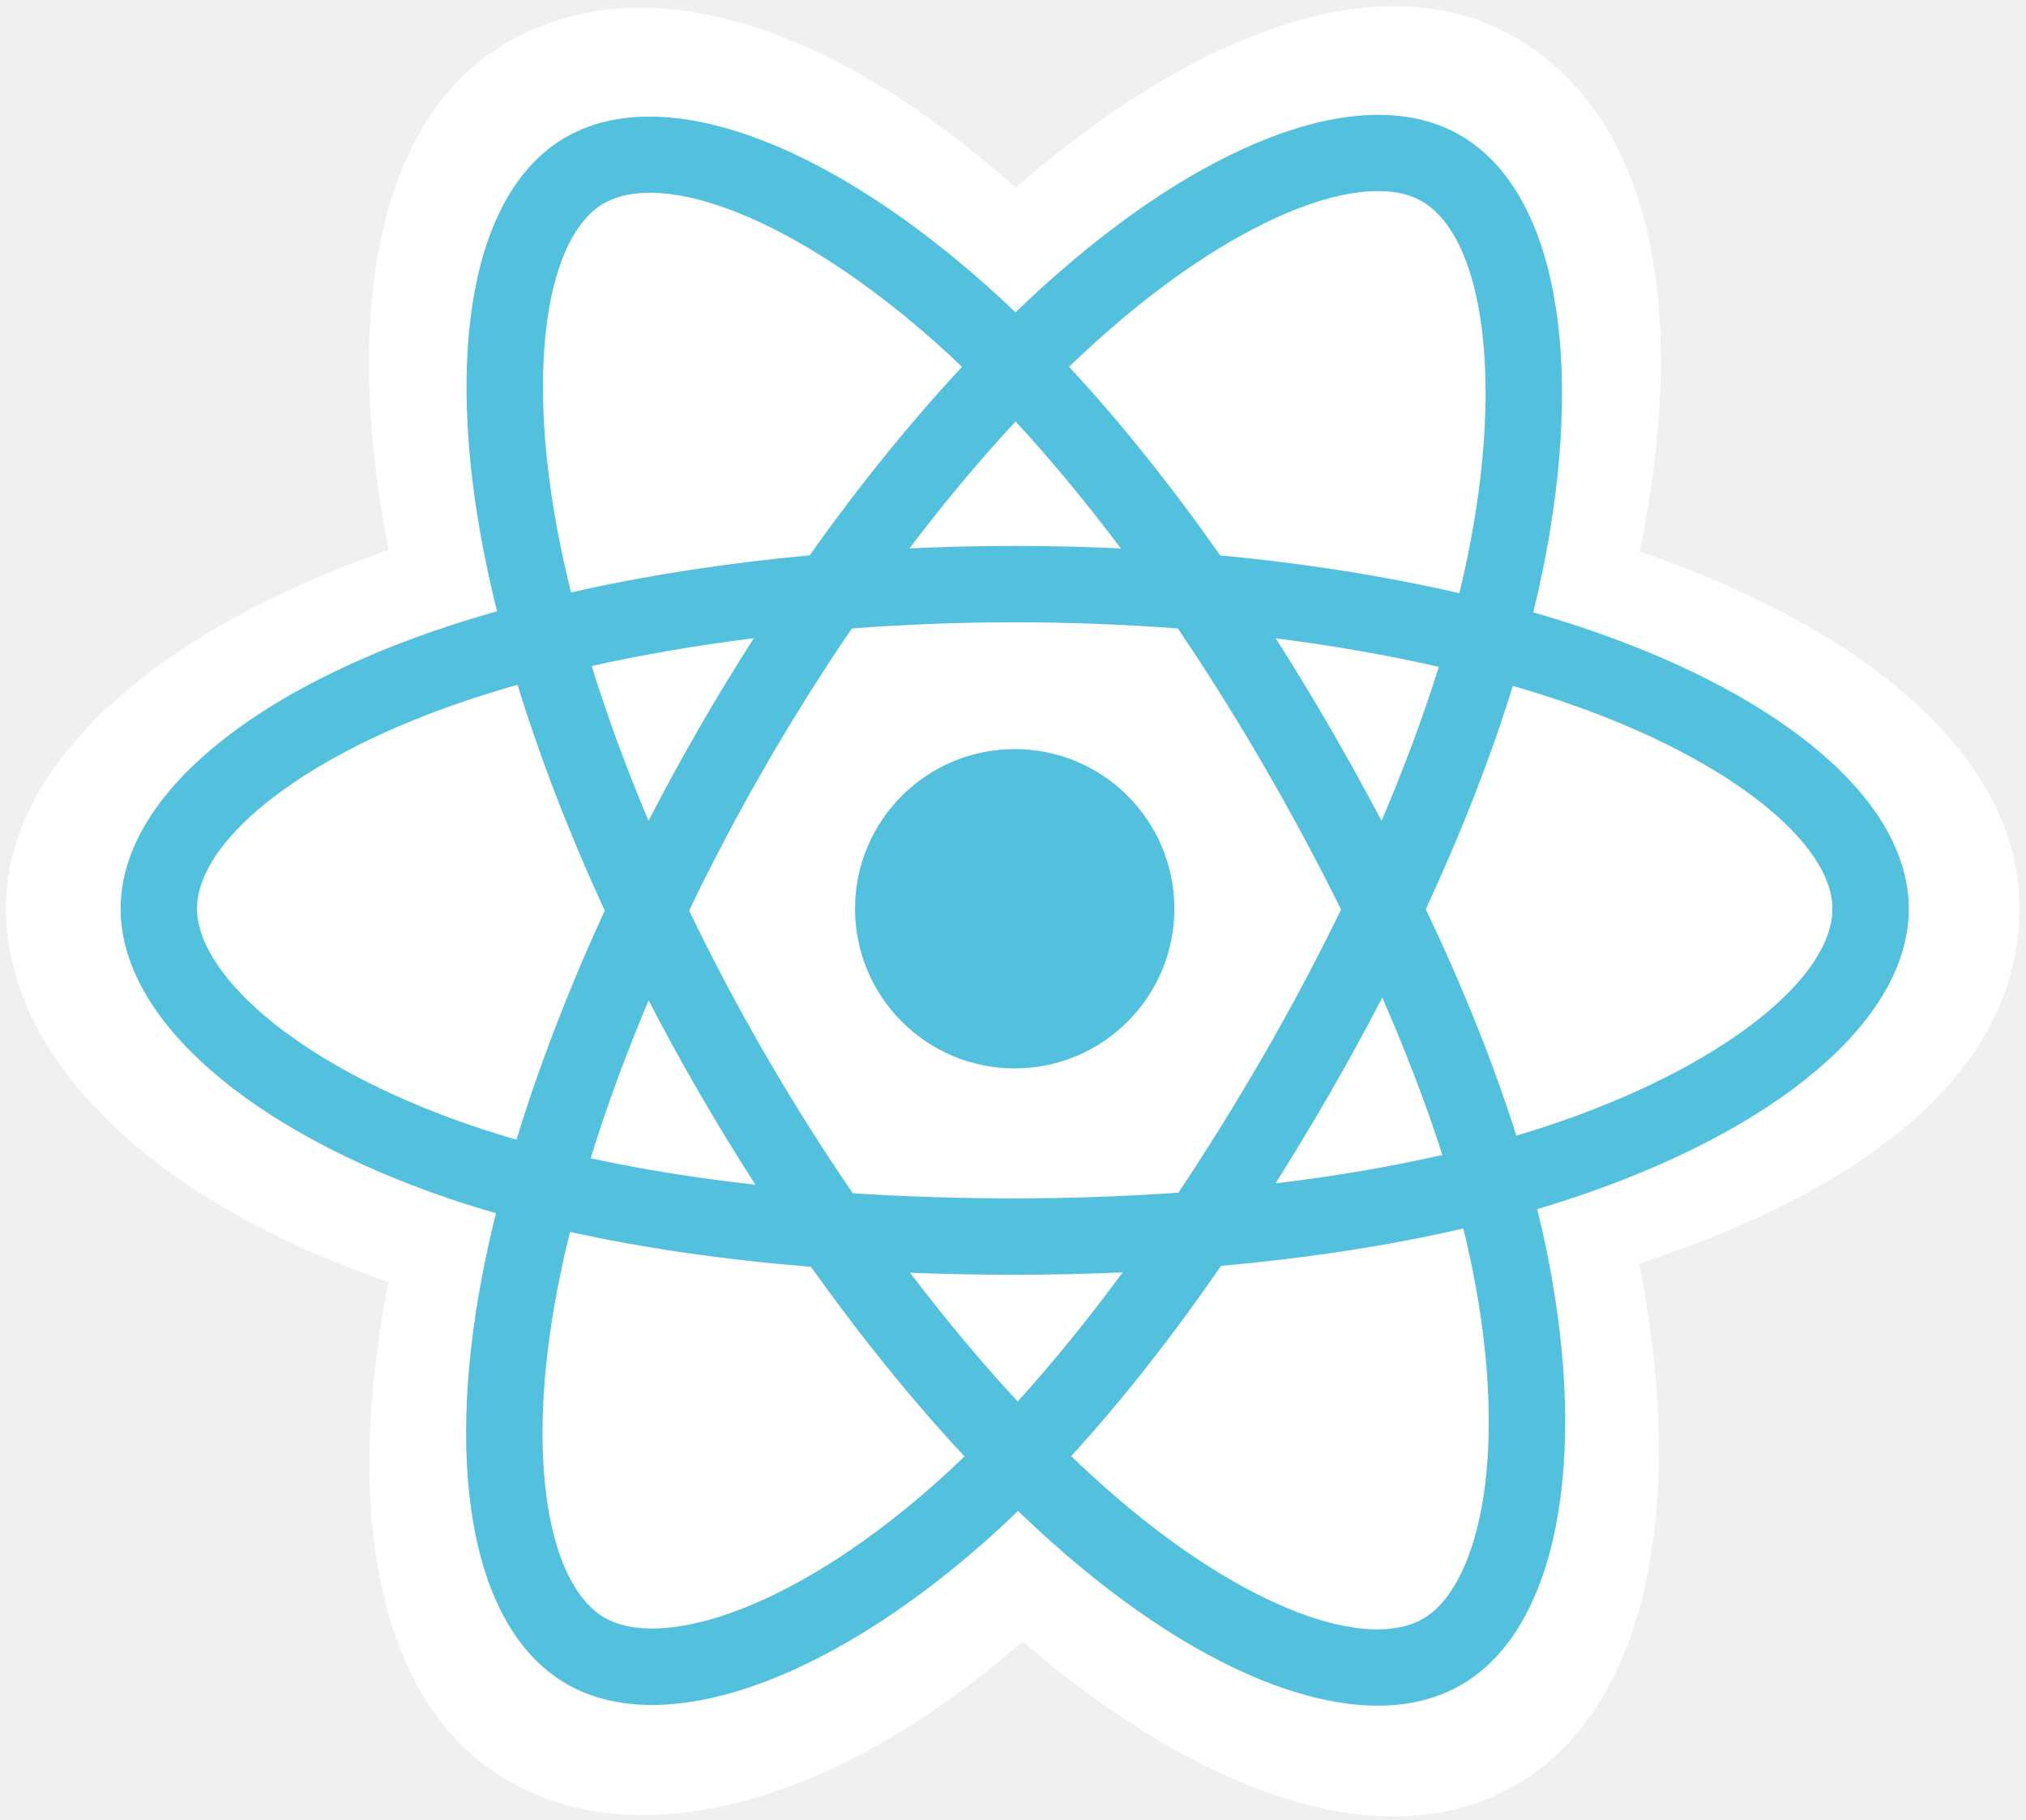
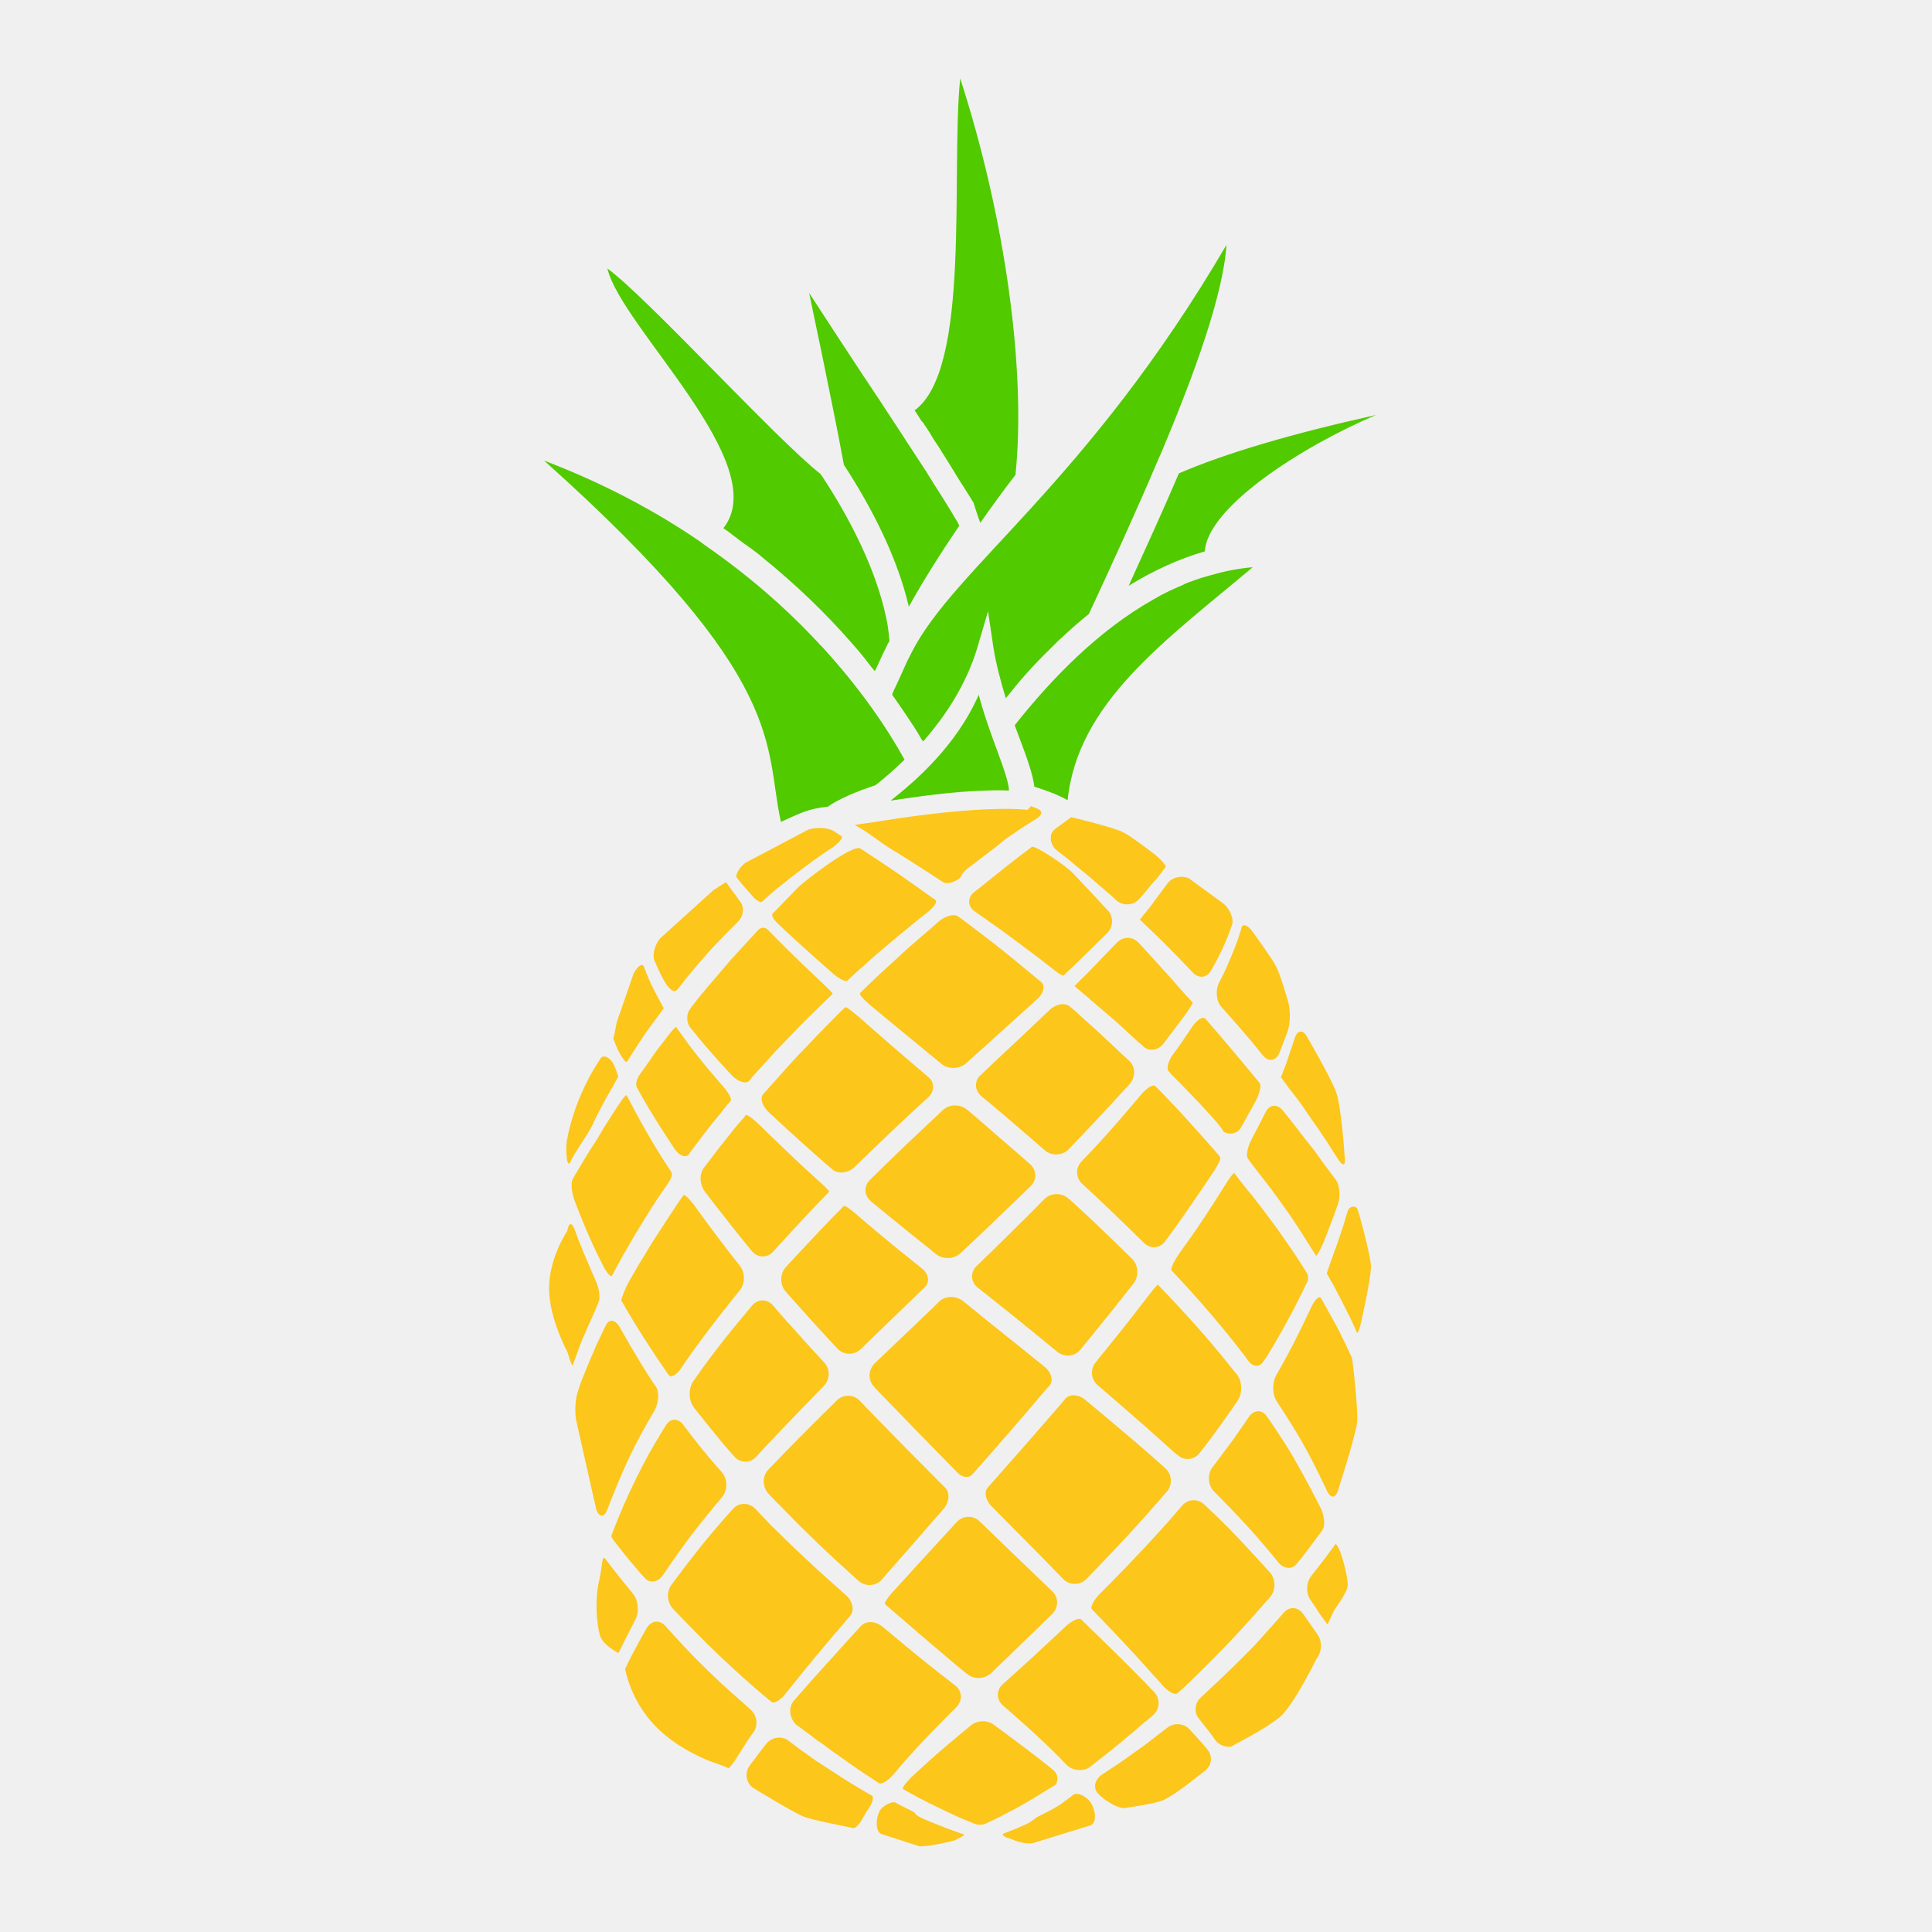
- <svg xmlns="http://www.w3.org/2000/svg" width="2500" height="2246" viewBox="0 0 256 230" preserveAspectRatio="xMinYMin meet">
-   <path d="M.754 114.75c0 19.215 18.763 37.152 48.343 47.263-5.907 29.737-1.058 53.706 15.136 63.045 16.645 9.6 41.443 2.955 64.98-17.62 22.943 19.744 46.13 27.514 62.31 18.148 16.63-9.627 21.687-35.221 15.617-65.887 30.81-10.186 48.044-25.481 48.044-44.949 0-18.769-18.797-35.006-47.979-45.052 6.535-31.933.998-55.32-15.867-65.045-16.259-9.376-39.716-1.204-62.996 19.056C104.122 2.205 80.897-4.36 64.05 5.392 47.806 14.795 43.171 39.2 49.097 69.487 20.515 79.452.754 96.057.754 114.75z" fill="#FFF" />
-   <path d="M201.025 79.674a151.364 151.364 0 0 0-7.274-2.292 137.5 137.5 0 0 0 1.124-4.961c5.506-26.728 1.906-48.26-10.388-55.348-11.787-6.798-31.065.29-50.535 17.233a151.136 151.136 0 0 0-5.626 5.163 137.573 137.573 0 0 0-3.744-3.458c-20.405-18.118-40.858-25.752-53.139-18.643-11.776 6.817-15.264 27.06-10.307 52.39a150.91 150.91 0 0 0 1.67 7.484c-2.894.822-5.689 1.698-8.363 2.63-23.922 8.34-39.2 21.412-39.2 34.97 0 14.004 16.4 28.05 41.318 36.566a128.44 128.44 0 0 0 6.11 1.91 147.813 147.813 0 0 0-1.775 8.067c-4.726 24.89-1.035 44.653 10.71 51.428 12.131 6.995 32.491-.195 52.317-17.525 1.567-1.37 3.14-2.823 4.715-4.346a148.34 148.34 0 0 0 6.108 5.573c19.204 16.525 38.17 23.198 49.905 16.405 12.12-7.016 16.058-28.247 10.944-54.078-.39-1.973-.845-3.988-1.355-6.04 1.43-.422 2.833-.858 4.202-1.312 25.904-8.582 42.757-22.457 42.757-36.648 0-13.607-15.77-26.767-40.174-35.168z" fill="#53C1DE" />
-   <path d="M195.406 142.328c-1.235.409-2.503.804-3.795 1.187-2.86-9.053-6.72-18.68-11.442-28.625 4.507-9.71 8.217-19.213 10.997-28.208 2.311.67 4.555 1.375 6.717 2.12 20.91 7.197 33.664 17.84 33.664 26.04 0 8.735-13.775 20.075-36.14 27.486zm-9.28 18.389c2.261 11.422 2.584 21.749 1.086 29.822-1.346 7.254-4.052 12.09-7.398 14.027-7.121 4.122-22.35-1.236-38.772-15.368-1.883-1.62-3.78-3.35-5.682-5.18 6.367-6.964 12.73-15.06 18.94-24.05 10.924-.969 21.244-2.554 30.603-4.717.46 1.86.87 3.683 1.223 5.466zm-93.85 43.137c-6.957 2.457-12.498 2.527-15.847.596-7.128-4.11-10.09-19.98-6.049-41.265a138.507 138.507 0 0 1 1.65-7.502c9.255 2.047 19.5 3.52 30.45 4.408 6.251 8.797 12.798 16.883 19.396 23.964a118.863 118.863 0 0 1-4.305 3.964c-8.767 7.664-17.552 13.1-25.294 15.835zm-32.593-61.58c-11.018-3.766-20.117-8.66-26.354-14-5.604-4.8-8.434-9.565-8.434-13.432 0-8.227 12.267-18.722 32.726-25.855a139.276 139.276 0 0 1 7.777-2.447c2.828 9.197 6.537 18.813 11.013 28.537-4.534 9.869-8.296 19.638-11.15 28.943a118.908 118.908 0 0 1-5.578-1.746zm10.926-74.37c-4.247-21.703-1.427-38.074 5.67-42.182 7.56-4.376 24.275 1.864 41.893 17.507 1.126 1 2.257 2.047 3.39 3.13-6.564 7.049-13.051 15.074-19.248 23.82-10.627.985-20.8 2.567-30.152 4.686a141.525 141.525 0 0 1-1.553-6.962zm97.467 24.067a306.982 306.982 0 0 0-6.871-11.3c7.21.91 14.117 2.12 20.603 3.601-1.947 6.241-4.374 12.767-7.232 19.457a336.42 336.42 0 0 0-6.5-11.758zm-39.747-38.714c4.452 4.823 8.911 10.209 13.297 16.052a284.245 284.245 0 0 0-26.706-.006c4.39-5.789 8.887-11.167 13.409-16.046zm-40.002 38.78a285.24 285.24 0 0 0-6.378 11.685c-2.811-6.667-5.216-13.222-7.18-19.552 6.447-1.443 13.322-2.622 20.485-3.517a283.79 283.79 0 0 0-6.927 11.384zm7.133 57.683c-7.4-.826-14.379-1.945-20.824-3.348 1.995-6.442 4.453-13.138 7.324-19.948a283.494 283.494 0 0 0 6.406 11.692 285.27 285.27 0 0 0 7.094 11.604zm33.136 27.389c-4.575-4.937-9.138-10.397-13.595-16.27 4.326.17 8.737.256 13.22.256 4.606 0 9.159-.103 13.64-.303-4.4 5.98-8.843 11.448-13.265 16.317zm46.072-51.032c3.02 6.884 5.566 13.544 7.588 19.877-6.552 1.495-13.625 2.699-21.078 3.593a337.537 337.537 0 0 0 6.937-11.498 306.632 306.632 0 0 0 6.553-11.972zm-14.915 7.15a316.478 316.478 0 0 1-10.84 17.49c-6.704.479-13.632.726-20.692.726-7.031 0-13.871-.219-20.458-.646A273.798 273.798 0 0 1 96.72 133.28a271.334 271.334 0 0 1-9.64-18.206 273.864 273.864 0 0 1 9.611-18.216v.002a271.252 271.252 0 0 1 10.956-17.442c6.72-.508 13.61-.774 20.575-.774 6.996 0 13.895.268 20.613.78a290.704 290.704 0 0 1 10.887 17.383 316.418 316.418 0 0 1 9.741 18.13 290.806 290.806 0 0 1-9.709 18.29zm19.913-107.792c7.566 4.364 10.509 21.961 5.755 45.038a127.525 127.525 0 0 1-1.016 4.492c-9.374-2.163-19.554-3.773-30.212-4.773-6.209-8.841-12.642-16.88-19.1-23.838a141.92 141.92 0 0 1 5.196-4.766c16.682-14.518 32.273-20.25 39.377-16.153z" fill="#FFF" />
-   <path d="M128.221 94.665c11.144 0 20.177 9.034 20.177 20.177 0 11.144-9.033 20.178-20.177 20.178-11.143 0-20.177-9.034-20.177-20.178 0-11.143 9.034-20.177 20.177-20.177" fill="#53C1DE" />
+ <svg xmlns="http://www.w3.org/2000/svg" id="Layer_1" x="0" y="0" version="1.1" viewBox="0 0 500 500" xml:space="preserve">
+   <path fill="#fcc61a" d="M338.3 268.4s6.4 10.9 7.6 14.6c1.3 4 2.1 16.4 2.1 16.4.3 2.3-.4 2.6-1.7.6 0 0-.4-.6-1.8-2.8-1-1.7-2.2-3.3-3.3-5-1.2-1.7-2.4-3.4-3.6-5.2-1.2-1.8-2.5-3.5-3.9-5.2l-.7-1c-.8-1.1-1.5-2-1.5-2s.7-1.8 1.5-3.9l2.1-6.3c.7-2.1 2.2-2.2 3.2-.2zm-68 29.2s-5.3-4.6-9.5-8.2c-3.3-2.8-6.8-5.7-6.8-5.7-1.8-1.5-1.9-4-.2-5.5 0 0 2.6-2.4 5.3-5 5.4-5 12.5-11.8 12.5-11.8 1.7-1.6 4.1-2 5.3-.9l1.2 1c1.4 1.3 2.8 2.6 4.3 3.9 2.9 2.6 5.7 5.3 8.6 8l1.4 1.3c1.5 1.5 1.5 4.1-.1 5.9 0 0-7.9 8.7-13.7 14.7-1.7 1.7-2.2 2.3-2.2 2.3-1.6 1.5-4.4 1.6-6.1 0zm8.8 14.9c5.8 5.3 13.9 13.3 13.9 13.3 1.6 1.6 1.8 4.4.4 6.3l-5.2 6.6c-3.7 4.6-8.6 10.6-8.6 10.6-1.5 1.8-4.1 2-5.9.6 0 0-9.1-7.5-15.4-12.5-2.9-2.3-5.3-4.2-5.3-4.2-1.8-1.4-1.9-3.9-.3-5.5 0 0 5.5-5.3 9.6-9.4 3.7-3.6 8-8 8-8 1.6-1.6 4.4-1.7 6.1-.2.1 0 .8.7 2.7 2.4zm-21.7-19.2c4.1 3.5 9.2 8 9.2 8 1.7 1.5 1.8 4.1.1 5.7 0 0-4.2 4.1-7.9 7.6-4.3 4.2-10.2 9.7-10.2 9.7-1.7 1.6-4.5 1.7-6.3.3 0 0-3.3-2.7-6.6-5.3-4.6-3.7-10.3-8.4-10.3-8.4-1.8-1.5-1.9-4-.2-5.6 0 0 8-7.9 13.6-13.1 2.8-2.6 5.2-4.9 5.2-4.9 1.7-1.6 4.5-1.6 6.3-.1 0 0 3.7 3.1 7.1 6.1zm-18.1 39.9l-1.3 1.2-15.3 14.8c-1.7 1.6-4.3 1.5-5.9-.1 0 0-4.3-4.6-7.8-8.5-2.9-3.2-5.7-6.4-5.7-6.4-1.5-1.7-1.5-4.5.1-6.3 0 0 8.7-9.5 14.8-15.6l.2-.2c.2-.2 1.8.9 3.5 2.4 0 0 5.8 5 10.5 8.8 3.1 2.5 6.1 4.9 6.1 4.9 1.9 1.4 2.2 3.7.8 5zm.9-49.2s-2.2 2-4.9 4.5c-5.7 5.3-14.1 13.5-14.1 13.5-1.7 1.6-4.2 1.9-5.7.7l-1.3-1.1c-6.5-5.6-15.2-13.7-15.2-13.7-1.7-1.6-2.4-3.7-1.5-4.7l.8-.9c1.3-1.5 2.7-3 4-4.5 1.3-1.5 2.7-3 4-4.4 2.8-2.9 5.4-5.7 8.2-8.5 1.4-1.4 2.7-2.8 4.1-4.1l.2-.1c.2-.2 1.7 1 3.5 2.5 0 0 7.9 7 13.8 12 2.4 2 4.1 3.5 4.1 3.5 1.7 1.3 1.7 3.8 0 5.3zm-29 21l1.2 1.1c1.3 1.2 2.3 2.2 2.2 2.3l-.1.1c-5.9 6-14.4 15.4-14.4 15.4-1.5 1.7-4 1.7-5.5-.1 0 0-1-1.2-2.7-3.3-4.2-5.2-9.4-12-9.4-12-1.4-1.8-1.6-4.6-.4-6.2l1.1-1.4 1.2-1.6c1.3-1.8 3.3-4.2 4.3-5.5 1-1.3 2.3-2.9 2.9-3.5.5-.6 1.2-1.4 1.4-1.7.2-.3 1.8.8 3.4 2.4 0-.1 8.5 8.4 14.8 14zm-11.1 32.9s2.5 3 5.3 6c3.5 4 7.9 8.7 7.9 8.7 1.6 1.7 1.5 4.4-.1 6.1 0 0-9.4 9.6-15.2 15.8-1.7 1.9-2.3 2.5-2.3 2.5-1.5 1.7-4.1 1.7-5.6 0 0 0-1.3-1.4-3.3-3.8-3.4-4.1-7.2-8.9-7.2-8.9-1.4-1.8-1.5-4.9-.2-6.8 0 0 .6-.8 2.1-3 2.6-3.6 5.4-7.2 8.3-10.8 2.5-3 4.9-5.9 4.9-5.9 1.5-1.7 3.9-1.7 5.4.1zm-1.3 42.5s.7-.8 2.6-2.7c5.8-6.1 15.2-15.3 15.2-15.3 1.6-1.6 4.3-1.6 5.9.1 0 0 .1.1 1.6 1.7 6.4 6.6 12.9 13.2 19.3 19.6l1.2 1.2c1.3 1.3 1.1 3.7-.4 5.5 0 0-5.1 5.8-8.9 10.2-3.4 3.8-7.1 8.1-7.1 8.1-1.5 1.7-4.2 1.9-5.9.4 0 0-.1-.1-1.8-1.6-5.9-5.3-11.7-10.8-17.3-16.6-2.4-2.4-4.2-4.3-4.2-4.3-1.7-1.8-1.8-4.6-.2-6.3zm29-19.8c-1.5-1.6-1.6-1.7-1.6-1.7-1.6-1.7-1.5-4.3.1-6 0 0 9.2-8.8 15.4-14.7l1.4-1.4c1.6-1.5 4.3-1.5 6.1-.1 0 0 2.8 2.2 5.8 4.7 6.3 5 15.3 12.3 15.3 12.3 1.8 1.4 2.4 3.7 1.3 4.9l-1 1.1c-5.9 7-12 14-18 20.8l-.9 1c-.9 1.1-2.7.9-3.8-.3l-1.1-1.1c-6.2-6.3-12.6-12.9-19-19.5zm27.8 24.4l.9-1c6-6.8 12.1-13.7 18.2-20.8l1-1.2c1.1-1.3 3.4-1.2 5.2.3 0 0 11.1 9.2 17.8 15.1 2 1.8 2.9 2.6 2.9 2.6 1.7 1.5 1.9 4.3.4 6 0 0-.4.4-1.9 2.2-5.2 6-10.6 11.8-16 17.4-2 2.1-3 3.1-3 3.1-1.6 1.6-4.3 1.6-5.9 0 0 0-5.2-5.4-9.5-9.7-3.9-3.9-9-9.1-9-9.1-1.6-1.5-2.1-3.8-1.1-4.9zm46.2-11c-6.7-6.1-17.7-15.5-17.7-15.5-1.8-1.5-2-4.2-.5-6 0 0 4.9-6 8.6-10.7 2.5-3.2 4.8-6.2 4.8-6.2 1.4-1.8 2.6-3.3 2.7-3.1l.1.1c6.6 6.9 12.9 13.8 18.5 20.9 1.5 1.9 1.8 2.2 1.8 2.2 1.4 1.8 1.5 4.9.2 6.8 0 0-2.6 3.8-5.2 7.4-2.3 3.2-4.7 6.2-4.7 6.2-1.4 1.8-4 2-5.7.4-.1 0-.9-.7-2.9-2.5zm-5.7-52.3s-7.9-7.8-13.5-13c-1.9-1.7-2.5-2.3-2.5-2.3-1.7-1.5-1.8-4.2-.2-5.8 0 0 .4-.5 2.1-2.2 5.8-6.1 13.3-15.1 13.3-15.1 1.5-1.8 3.2-2.8 3.7-2.2l.5.5 1.4 1.4c1.5 1.6 3.2 3.4 3.8 4 .6.6 1.5 1.6 2 2.2.6.6 1.9 2.1 3 3.3 1.1 1.2 3.2 3.6 4.6 5.2l1.3 1.5.2.3c.2.3-.6 2.1-1.9 4 0 0-5.4 8.1-9.7 14.1-1.7 2.3-2.7 3.7-2.7 3.7-1.3 1.8-3.7 2-5.4.4zm17.5-32.7c-1.1-1.2-2.5-2.8-3.1-3.4-.6-.6-1.5-1.6-2.1-2.2-.6-.6-2.3-2.4-3.9-4l-1.4-1.4-.6-.7c-.7-.7-.2-2.8 1.2-4.6 0 0 1.1-1.4 2.7-3.8 1.5-2.2 2.1-3.1 2.1-3.1 1.3-1.9 2.8-2.9 3.5-2.1l.6.7c1.5 1.7 2.9 3.4 4.4 5.1 2.9 3.4 5.8 6.9 8.6 10.3l.4.5c.5.6 0 2.7-1.1 4.8l-3.8 6.8c-1.2 2-3.8 1.6-4.5.9-.4-.9-1.8-2.5-3-3.8zm-7.3-25.8l-5.2 6.9c-1.4 1.8-3.8 2.1-5.2.7l-1.4-1.2c-2.9-2.7-5.8-5.4-8.8-7.9-1.5-1.3-3-2.5-4.4-3.8l-1.1-.9c-1.2-1-2.1-1.8-2.1-1.8s1.3-1.4 3-3l7.9-8.2c1.6-1.7 4.1-1.7 5.7 0 0 0 2.4 2.6 5.2 5.7 1.4 1.6 2.9 3.1 4.3 4.8 1.4 1.6 2.9 3.3 4.4 4.9l.1.2c-.1.1-1 1.8-2.4 3.6zm-19.8-21.7s-6.1 6.1-11.2 10.9l-.1.1c-.1.1-1-.4-1.9-1.1l-.9-.7c-1.5-1.1-2.9-2.3-4.4-3.4-2.9-2.2-5.8-4.3-8.6-6.4-3.6-2.6-7.1-5-7.1-5-1.9-1.3-2-3.6-.2-5 0 0 .2-.2 1.9-1.5 4.7-3.8 9.1-7.3 13-10.2.8-.6 8.8 4.8 10.7 6.8 1.9 2 4 4.3 6.3 6.7 1.7 1.9 2.6 2.8 2.6 2.8 1.6 1.6 1.6 4.4-.1 6zM257 244c2.7 2.1 5 4 5 4 1.8 1.5 6.2 5.1 7.4 6.1 1.2.9.7 3-1 4.5 0 0-7.1 6.4-12.4 11.2l-6 5.4c-1.7 1.5-4.6 1.6-6.4.1 0 0-2-1.7-4.6-3.8-5.9-4.8-13.7-11.3-13.7-11.3-1.8-1.5-3-2.9-2.7-3.2l.2-.2c2.7-2.7 5-4.8 5-4.8 1.7-1.6 4.5-4.1 6.2-5.7 0 0 2.2-2 4.9-4.3 2.5-2.1 4-3.5 4-3.5 1.8-1.5 4.1-2.1 5.1-1.3l1 .7c2.6 2 5.3 4 8 6.1zm-17.1-7.8s-1.2.9-3.5 2.8c-2.7 2.2-5.5 4.5-8.3 6.9-1.4 1.2-2.8 2.4-4.2 3.7-1.4 1.2-2.8 2.5-4.2 3.8l-.4.4c-.4.4-2.2-.5-3.9-2 0 0-8.8-7.7-13.9-12.6l-.7-.7c-.8-.8-1.1-1.7-.9-2l.3-.3c2.2-2.3 4.3-4.4 6.2-6.4 2-2 14.4-11.5 16.3-10.2 0 0 2 1.3 5.3 3.5 4.1 2.7 8.6 5.9 13.5 9.4l.6.4c.6.4-.4 1.9-2.2 3.3zm-27.3 18c1.7 1.6 3 2.9 2.9 3l-.1.1c-1.4 1.3-2.8 2.7-4.2 4.1-2.9 2.7-5.6 5.6-8.4 8.5-1.4 1.4-2.8 2.9-4.1 4.4-1.4 1.5-2.7 3-4.1 4.5l-.7.9c-.8.9-2.8.3-4.4-1.3 0 0-6.2-6.6-9.9-11.3l-1-1.2c-1-1.4-1-3.5 0-4.8l.9-1.2c2.2-2.9 4.7-5.7 7-8.4 2.3-2.8 4.2-4.8 4.2-4.8 1.5-1.7 4.8-5.2 5.5-6 .7-.8 1.9-.8 2.6 0l.7.7c4.7 4.9 13.1 12.8 13.1 12.8zM187 281c1.5 1.7 2.5 3.5 2.1 3.9-.4.4-1.1 1.3-1.6 1.9-.5.7-1.8 2.3-2.9 3.6-1.1 1.3-3 3.9-4.4 5.7l-1.2 1.6-.7 1c-.8 1.1-2.6.4-3.8-1.5 0 0-6.1-9.1-9.3-15.1l-.4-.7c-.4-.7 0-2.3.9-3.5l.8-1.1c1-1.4 2-2.8 3-4.3.5-.7 1-1.4 1.6-2.1.5-.7 1.1-1.4 1.6-2.1l.7-.9c.8-1 1.5-1.7 1.6-1.6.1.2.9 1.3 1.5 2.1l.5.7c3.7 5.3 10 12.4 10 12.4zm-13.4 22.1l.2.4c.3.4-.2 1.8-1.1 3l-.8 1.2c-2.4 3.3-4.4 6.7-6.5 10.1-1.1 1.7-2 3.4-3 5.1l-1 1.7c-1 1.8-2.7 4.9-3 5.5-.3.6-1.4-.7-2.4-2.7 0 0-2.1-4.1-3.7-7.8-2-4.6-3.6-8.9-3.6-8.9-.8-2.2-1-4.6-.5-5.5l.6-1.1c.8-1.4 1.9-3.1 3-5 .6-1 1.2-2 1.9-3 .7-1.1 1.4-2.2 2.1-3.4l.7-1.2c.9-1.4 2.3-3.6 3.2-5l.9-1.3.5-.7c.5-.8 1-1.2 1.1-1l.1.2c3.2 6.2 6.9 12.8 11.3 19.4zm-11 28.9c.6-1 1.9-3.4 3-5.2l1-1.6c1-1.6 1.9-3.3 3-4.9 1.1-1.6 2.1-3.3 3.2-4.9l.5-.8c.6-.9 1.5-2.2 1.9-2.9.5-.7 1.5-2.1 1.7-2.4.2-.3 1.5.9 2.9 2.8 0 0 4.6 6.4 8.4 11.3 1.9 2.4 3.2 4.1 3.2 4.1 1.5 1.8 1.5 4.7 0 6.5 0 0-8.8 10.8-13.7 18-1.2 1.7-1.2 1.8-1.2 1.8-1.3 1.9-2.8 2.9-3.4 2.1l-.5-.7c-4.3-6.2-8.2-12.3-11.6-18.3l-.2-.3c-.1-.5 1.2-3.5 1.8-4.6zm14.2 36.7s3.1 4.2 6.2 7.9c2.1 2.5 3.8 4.4 3.8 4.4 1.5 1.7 1.6 4.6.1 6.4 0 0-3.1 3.7-5.8 7.1-4.5 5.6-9.5 13.1-9.5 13.1-1.3 1.9-3.4 2.3-4.7.8l-1.2-1.3c-1.8-2.1-3.6-4.2-5.2-6.3l-.8-1c-.9-1.1-1.5-2.1-1.5-2.2v-.1c2.5-6.7 5.7-13.8 9.6-21 2-3.6 4.4-7.4 4.4-7.4 1.1-2.1 3.2-2.2 4.6-.4zm-3 41.4s5.5-7.5 10.3-13.2c2.7-3.2 5.6-6.4 5.6-6.4 1.5-1.7 4.1-1.7 5.7-.1 0 0 1.7 1.8 4 4.2 5.8 5.8 11.7 11.3 17.7 16.6 1.7 1.5 1.9 1.7 1.9 1.7 1.7 1.5 2.2 3.9 1 5.3l-1.1 1.3c-5.2 6-10 11.8-14.3 17.2l-1.3 1.6c-1.4 1.8-3 2.7-3.7 2.1l-.6-.5c-1.1-.9-2.2-1.8-3.2-2.7-4.3-3.7-8.5-7.6-12.6-11.6-4-4-8.9-9.1-8.9-9.1-1.7-1.7-1.9-4.6-.5-6.4zm31.6 30.1l1.4-1.6c4.5-5.2 9.6-10.7 14.9-16.6l1.1-1.2c1.3-1.4 3.8-1.3 5.6.2 0 0 3.3 2.7 6.5 5.4 5.3 4.4 12.3 9.8 12.3 9.8 1.8 1.4 2 3.9.3 5.6 0 0-5.2 5.2-8.8 9-3.8 4-7.3 8.2-7.3 8.2-1.5 1.8-3.2 2.9-3.9 2.5l-.6-.4c-1.9-1.3-4-2.6-6-4s-4.1-2.9-6.2-4.4c-1-.8-2.1-1.6-3.2-2.3-1-.8-2.1-1.6-3.2-2.4-1.9-1.4-2.4-1.8-2.4-1.8-1.6-1.7-1.9-4.3-.5-6zm32.5-17.4l-8.7-7.5-.2-.2c-.2-.2.8-1.8 2.4-3.5 0 0 3.8-4.1 7.2-7.9 3.9-4.2 9-9.8 9-9.8 1.6-1.7 4.2-1.8 5.9-.2 0 0 5.1 4.9 9 8.7 4.4 4.2 9.8 9.4 9.8 9.4 1.7 1.6 1.7 4.2 0 5.9 0 0-1.9 1.9-4.3 4.2-5 4.8-11.5 11.1-11.5 11.1-1.7 1.6-4.5 1.7-6.2.2-.1.1-7-5.8-12.4-10.4zm21.7 13s6.5-5.8 11.5-10.5c2.5-2.3 4.6-4.3 4.6-4.3 1.7-1.6 3.5-2.4 4.1-1.9l.5.5c5.7 5.5 11 10.7 15.8 15.6 1.9 2 2.6 2.7 2.6 2.7 1.6 1.7 1.5 4.3-.2 5.9 0 0-.5.5-2.4 2-1 .9-2 1.7-3 2.6-1 .8-2 1.6-3 2.5-2 1.7-4 3.2-5.9 4.7-1.8 1.4-2 1.6-2 1.6-1.9 1.4-4.7 1.1-6.3-.6 0 0-3.1-3.3-6.7-6.6-3.9-3.7-9.6-8.6-9.6-8.6-1.8-1.5-1.8-4.1 0-5.6zm38.7-2.5c-4.6-5.2-9.7-10.6-15.2-16.3l-.5-.5c-.5-.6.4-2.3 2-4l3.2-3.2c5.5-5.6 11.1-11.5 16.3-17.5 1.5-1.8 1.8-2.1 1.8-2.1 1.5-1.8 4.1-1.9 5.7-.4 0 0 3.2 3 6.1 5.9 5 5.1 11 11.8 11 11.8 1.5 1.7 1.5 4.6 0 6.3 0 0-4.6 5.3-8.4 9.4-3.9 4.2-7.9 8.2-11.9 12.1-1 1-2 1.9-3.1 2.9l-.6.5c-.6.6-2.4-.4-3.9-2.1 0 0-.6-.8-2.5-2.8zm22.2-40.8c-2.9-3.1-6.3-6.5-6.3-6.5-1.6-1.6-1.8-4.5-.4-6.3 0 0 2.6-3.4 5.1-6.8 2.3-3.2 4.3-6.2 4.3-6.2 1.3-1.9 3.4-2 4.7-.1 0 0 2.9 4.2 5.3 8 4.1 6.7 8.6 15.7 8.6 15.7 1 2.1 1.2 4.7.4 5.7l-.7 1c-1.6 2.2-3.2 4.3-4.9 6.5l-1.1 1.3c-1.2 1.5-3.4 1.2-4.8-.6.2.2-5.3-6.6-10.2-11.7zm6.4-40.1c-.9 1.5-2.7 1.4-3.9-.3l-1.1-1.5c-5.6-7.3-11.8-14.5-18.4-21.5l-.3-.3c-.3-.4.5-2.2 1.8-4.1 0 0 1.3-1.9 3.2-4.5 4-5.7 8.8-13.4 8.8-13.4 1.2-2 2.3-3.4 2.5-3.2l.1.2 1.2 1.6c1.3 1.7 2.9 3.6 3.4 4.2.5.6 1.4 1.9 2.1 2.7l.6.8c1.2 1.6 2.3 3.1 3.5 4.7 2.2 3.1 4.1 5.9 4.1 5.9 1.3 1.9 3.3 5.1 3.7 5.7.4.6.4 1.6.2 2.2l-.3.6c-2.9 6.1-6.3 12.4-10.2 18.8l-1 1.4zm7.3-37.4c-1.1-1.6-2.3-3.2-3.4-4.8l-.6-.8c-.6-.9-1.6-2.2-2.1-2.8-.5-.7-2-2.6-3.4-4.4l-1.2-1.6-.5-.7c-.6-.7-.2-3 .9-5l3.6-7c1-2.1 3-2.3 4.5-.5 0 0 .5.6 2 2.5 1.3 1.7 2.6 3.3 3.8 4.9 1.3 1.6 2.5 3.1 3.6 4.7s2.3 3.1 3.3 4.5l1 1.3c1 1.4 1.3 4.3.5 6.5 0 0-.2.5-1 2.8-1.3 3.5-2.7 7-2.7 7-.9 2.1-1.8 3.5-1.9 3.4-.1-.1-1.1-1.8-2.4-3.8 0 0-1.8-2.9-4-6.2zM321 241.2l.3-1.1c.3-1.2 1.7-.7 3 1.2 0 0 4.8 6.6 5.9 8.7 1.2 2.3 3.1 9 3.1 9 .7 2.2.7 5.8-.1 8l-2.1 5.5c-.9 2.1-2.8 2.4-4.3.6l-3-3.7c-1.5-1.8-6.3-7.3-7.7-8.8-1.4-1.5-1.6-4.5-.5-6.5 0 0 .8-1.4 1.9-3.9 1.4-3.2 2.6-6.1 3.5-9zm-13.2-13.8l8.9 6.5c1.6 1.4 2.6 3.8 2.2 5.3l-.5 1.4c-.9 2.6-2.1 5.2-3.5 7.9-1.1 2-1.5 2.7-1.5 2.7-1.1 1.9-3.2 2.1-4.7.5 0 0-2.7-2.9-5.4-5.6-2.8-2.9-5.6-5.5-8.3-8.1 0 0 1.1-1.4 2.5-3.1l4.6-6.2c1.2-1.7 3.8-2.3 5.7-1.3zM273 214.6s2-1.5 4.2-3.1c0 0 1.9.4 4.1 1 0 0 7.2 1.8 9.4 2.9 2.2 1.1 8.1 5.7 8.1 5.7 1.8 1.4 3 3 2.9 3.2-.1.2-1.1 1.5-2.1 2.8l-1.1 1.2c-2 2.5-3.7 4.4-3.7 4.4-1.6 1.7-4.2 1.8-5.9.3 0 0-.9-.9-2.8-2.5-2.6-2.2-4.9-4.3-7.1-6-2.1-1.8-4-3.3-5.6-4.5-1.5-1.3-2.2-4-.4-5.4zm-80.1 8.7l16.3-8.6c2.2-.7 5.2-.5 6.6.4l1.5 1 .5.3c.6.4-1.2 2.2-2.6 3.1-1.4.9-3 2-4.8 3.3-1.8 1.3-3.9 2.9-6.1 4.6-1.1.9-2.2 1.8-3.4 2.7-1.2 1-2.3 2-3.5 3.1l-.3.2c-.3.3-1.7-.7-2.1-1.2-.4-.5-2.3-2.6-2.9-3.3-.6-.7-1.2-1.5-1.5-1.9-.3-.2.4-2.3 2.3-3.7zm-22 19.5l13.7-12.4c1.8-1.2 3.3-2.1 3.3-2.1s2.6 3.6 3.7 5.1c1.1 1.4.8 3.8-.7 5.2l-1.4 1.4c-1.2 1.2-2.3 2.4-3.5 3.6-1.2 1.2-2.4 2.5-3.5 3.8-2.3 2.6-4.6 5.3-6.7 8.1l-.6.7c-.6.8-2-.1-3.1-2 0 0-1.1-1.8-2.2-4.4l-.6-1.4c-.5-1.4.2-4 1.6-5.6zm-11.3 21.8l4.4-12.7c1.1-2 2.3-2.8 2.7-1.6l.4 1.1c1.1 2.8 2.2 4.9 2.2 4.9 1.1 2 2.2 4.2 2.3 4.3.1.2.2.3.2.3s-1 1.4-2.2 3l-1.1 1.5c-2.2 2.9-4.1 6-6 9l-.3.4c-.3.5-2.1-2.5-2.6-3.8-.5-1.2-.9-2.3-.9-2.3.1 0 .5-1.9.9-4.1zm-12.9 30.6c2.2-12.1 8.5-20.9 8.5-20.9 1-2.1 3.2 0 3.8 1.5.6 1.5 1 2.8 1 2.9l-.1.1c-.8 1.5-1.6 2.9-2.4 4.3l-.8 1.4c-.8 1.5-2.1 3.9-2.8 5.4l-.6 1.3c-1.2 2.5-4.8 7.4-5.7 9.5-.9 2-1.3-3.2-.9-5.5zm1.6 58.1c-.2.4-.8-1.1-1.4-3.3 0 0-4.7-8.6-4.8-16.3-.1-8.1 4.7-15.1 4.7-15.1.4-2.3 1.2-2.4 2-.2 0 0 0 .1.8 2.2 1.8 4.6 4.5 10.7 4.5 10.7 1 2.1 1.3 4.7.8 5.7l-.4 1c-.7 1.7-1.5 3.4-2.2 5-.7 1.7-1.5 3.3-2.1 4.9-.6 1.7-1.2 3.3-1.8 4.9l-.1.5zm.8 14.2c-.4-2.3-.2-5.5.4-7.2l.5-1.6c.5-1.5 1.2-3 1.8-4.6.6-1.5 1.3-3.1 2-4.7.6-1.6 1.5-3.2 2.2-4.8l.8-1.6c.8-1.8 2.5-1.5 3.6.5 0 0 4.5 8.1 8.4 14l.9 1.3c1 1.4.8 4.2-.3 6.2 0 0-3 5.1-5.2 9.4-3.5 6.9-7 16.2-7 16.2-.8 2.2-2.1 2.2-2.9 0l-5.2-23.1zm6.3 56.1c-1.2-3.6-1.4-10.3-.3-14.7.5-2.3.8-5.1.9-5.4.1-.3.3-.4.5-.2l.2.2c3 4 7 8.8 7 8.8 1.5 1.8 1.8 4.9.7 6.9l-2.6 5.1c-1 2.1-1.8 3.6-1.8 3.5-.1-.1-3.8-2-4.6-4.2zm35.5 30.9c-1.1 1.9-2.3 3.2-2.4 3.1-.1-.1-1.8-.8-3.9-1.5 0 0-8.9-3-15.1-9.5-6.5-6.8-7.7-14.7-7.7-14.7 2-4.4 5.6-10.6 5.6-10.6 1.1-1.9 3.3-2.2 4.8-.5 0 0 4.1 4.6 7.7 8.3 4 4 8.1 7.9 12.3 11.5 1.7 1.5 2 1.8 2 1.8 1.7 1.4 2.1 4.1.8 5.9 0 0-.7.9-2 2.9-1.6 2.5-2.1 3.3-2.1 3.3zm34 13.4l-.8 1.2-.9 1.6c-.8 1.6-2.1 2.6-2.4 2.4-.2-.1-10.9-2.1-12.9-3-3.4-1.5-13-7.4-13-7.4-1.8-1.3-2.2-3.8-1-5.6 0 0 .7-.9 2.4-3.2 1.4-1.9 2.1-2.7 2.1-2.7 1.4-1.7 4-2 5.7-.7 0 0 .6.5 2.5 1.9 2.1 1.5 4.2 3.1 6.3 4.4 2.1 1.4 4.2 2.7 6.2 4 2 1.3 4 2.4 6 3.6l.5.3c.6.3.3 1.7-.7 3.2zm23.5 7.7l-.6.3-.5.3c-.4.2-7.2 1.8-9.4 1.6l-9.6-3.1c-2.1-.6-1.5-4.9-.4-6.4 1.2-1.5 3.4-2.1 3.8-1.8.5.3 3.5 1.8 4.5 2.3 1 .5.4.8 2.3 1.7l1.6.7c3.2 1.3 4.5 1.8 4.5 1.8 2.1.8 4.6 1.7 4.8 1.7.3.1-.2.5-1 .9zm6.6-3.6c-.7.3-1.8.3-2.5.1l-.7-.3c-2.1-.8-4.1-1.7-4.1-1.7-1.9-.9-4.7-2.2-6.3-3l-1.6-.8c-1.5-.8-1.6-.8-1.6-.8-1.8-1-4.2-2.3-4.5-2.5-.3-.2.6-1.5 2-2.9 0 0 3.3-3.1 6.8-6.2 3.6-3.1 8.8-7.4 8.8-7.4 1.6-1.3 4.2-1.4 5.8-.2 0 0 5.6 4.1 9.4 7 3.3 2.5 6.1 4.8 6.1 4.8 1.6 1.3 1.1 3.5.4 3.9-.7.4-2.6 1.6-4.4 2.7l-1.5.9-1.5.9c-1.5.9-4.3 2.4-6.1 3.3 0 0-1.8 1-3.9 1.9l-.6.3zm27.2.4l-14.9 4.6c-2.3.4-5.2-.9-5.7-1.1l-.6-.2-.6-.2c-.9-.4-1.1-.8-.6-1l.5-.2c1.2-.5 2.5-.9 3.9-1.6l1.4-.6c1.7-.8 2.1-1.6 3.9-2.4l1.8-.9c1.7-.9 1.8-1 1.8-1 2-1.1 3.9-2.8 4.8-3.4.9-.5 2.7.2 4 1.6 1.3 1.4 2.4 5.6.3 6.4zm29.6-14.1s-7.7 6.3-10.8 7.6c-2.1.9-9.2 1.9-9.2 1.9-2.1.8-6.4-2.2-7.7-3.7-1.3-1.5-.7-3.7 1.2-4.9l1.8-1.2c2-1.3 4.1-2.7 6.1-4.2 1-.7 2.1-1.5 3.1-2.2 1-.8 2.1-1.6 3.1-2.4 1.9-1.5 2.6-2 2.6-2 1.7-1.4 4.3-1.3 5.8.3l1.2 1.3c2.3 2.5 3.5 4 3.5 4 1.4 1.7 1.1 4.2-.7 5.5zm28.9-29s-6 12.2-9.5 15.1c-4.5 3.6-12.3 7.3-12.5 7.6-.2.2-2.9.2-4.2-1.7 0 0-1-1.5-3.1-4.1l-1.1-1.4c-1.4-1.7-1.1-4.2.6-5.6 0 0 .2-.2 1.8-1.7 4-3.7 8-7.6 11.9-11.6 3.5-3.8 7.6-8.5 7.6-8.5 1.4-1.7 3.7-1.6 5 .2l3.7 5.3c1.4 1.8 1.2 4.7-.2 6.4zm8-18.4c-.4 1.6-3.4 5.8-3.4 5.8-.9 1.9-1.7 3.6-1.7 3.7 0 .1-.9-1.1-2.1-2.8-1.1-1.8-2.3-3.5-2.3-3.5-1.3-1.8-1.2-4.6.2-6.3 0 0 3.4-4.3 6.1-8l.1-.2c.2-.2 1 1.3 1.2 1.9.3.6 2.4 7.3 1.9 9.4zm2.5-42.6c-.7 4.4-4.9 17.3-4.9 17.3-.6 2.2-1.9 2.3-2.9.2 0 0-3.4-7.4-6.7-13.1-2.6-4.5-6.2-9.9-6.2-9.9-1.3-1.9-1.3-5.1-.1-7.1 0 0 .2-.3 1.3-2.3 3.6-6.3 7.6-15 7.6-15 1-2.1 2.1-3.2 2.6-2.4l.4.7c.9 1.6 1.7 3.1 2.6 4.7.8 1.5 1.7 3 2.4 4.6.8 1.5 1.5 3.1 2.2 4.6l.3.6c.3.5 1.8 14.8 1.4 17.1zm-.1-23.5l-.2-.6c-.7-1.6-1.5-3.2-2.3-4.8-.8-1.6-1.6-3.2-2.5-4.9-.8-1.7-1.8-3.2-2.7-4.9v-.1c0-.1.6-1.9 1.4-4.1 0 0 2.1-5.6 3.4-10l.5-1.7c.5-1.8 2.1-1.6 2.5-1s3.7 12.9 3.6 15.2c-.1 3.5-2.4 13.6-2.4 13.6-.5 2.5-1.1 3.9-1.3 3.3zm-82.6-135.5s-.7-.3-1.7-.7c-.1.1-.1.2-.2.3l-.7.7-1-.1c-2.3-.2-5-.2-8.1-.1-10.7.3-23.4 2.2-30.9 3.4-2 .3-3.6.5-4.7.7.4.2.8.5 1.2.7 2.7 1.5 4.8 3.4 8.5 5.7 1.9 1.1 3.8 2.4 5.9 3.7 2.1 1.3 4.2 2.7 6.5 4.2l.8.5c.9.6 2.9.1 4.5-1.2 0 0 .2-1.1 2-2.5 2.2-1.6 3.8-2.9 5.8-4.4 2-1.4 3.3-2.8 5.2-4 3.3-2.3 6-3.9 6-3.9 1.8-1.1 2.7-2.2.9-3z" />
+   <path fill="#51ca00" d="M239.1 109.7c.9 1.3 1.8 2.7 2.6 4.1l.6.9c.9 1.3 1.7 2.7 2.6 4.1.3.5.7 1.1 1 1.6l2.4 3.9c.3.5.6 1 .9 1.4.7 1.1 1.3 2.1 2 3.2.2.4.5.8.7 1.1 0 .1 1.7 5.2 1.8 5.3 2.9-4.1 5.9-8.3 9.1-12.4 2.8-26.8-2.6-66.5-14.3-102.6-2.5 24.4 2.9 75.2-11.8 85.9.6.9 1.2 1.8 1.8 2.8.3.2.5.5.6.7zm53 41.9c6.5-4 13.1-7 19.7-8.9.7-11.3 24.4-26.8 44.3-35.3-21.6 4.8-38.7 9.8-51 15.1-4.1 9.6-8.6 19.4-13 29.1zm-19.7 15.7l1.3-1.3c.3-.3.6-.6.9-.8 2.3-2.2 4.7-4.3 7.2-6.3 6.1-13.1 12.4-26.9 18-40.1l.5-1.1c8.9-21 16.3-41.6 17.1-54.3C281.3 125 247 147 235.9 168.9c-.1.3-.3.6-.4.8-.5.9-.9 1.8-1.3 2.7-.3.7-.6 1.3-.9 2-.1.3-.3.6-.4.9-.4.9-.9 1.9-1.3 2.8-.1.1-.1.2-.2.4-.2.4-.4.9-.5 1.3 1.9 2.7 3.7 5.3 5.3 7.8 0 0 0 .1.1.1.6.9 1.1 1.8 1.6 2.6.3.6.6 1.1 1 1.6 5.7-6.5 11.2-14.7 14.1-24.5l2.7-9.2 1.4 9.4c.7 4.4 1.9 8.8 3.2 13.1.3-.4.7-.8 1-1.2 3.5-4.5 7.3-8.5 11.1-12.2zm-54-47c7.7 11.8 14 24.6 16.8 36.7 3.8-6.8 8.2-13.8 13.1-21-.2-.3-.4-.6-.5-.9-.5-.8-1-1.6-1.5-2.5-.4-.6-.7-1.2-1.1-1.8l-1.5-2.4-2.1-3.3c-.5-.9-1.1-1.7-1.6-2.6-.4-.7-.9-1.3-1.3-2-.6-.9-1.1-1.7-1.7-2.6-.4-.6-.7-1.1-1.1-1.7-.9-1.3-1.7-2.6-2.6-4l-.6-.9c-3.2-4.9-6.4-9.8-9.7-14.7-4.8-7.3-9.4-14.3-13.6-20.8 1 4.9 2.1 10 3.2 15.3 1.9 9.5 4 19.3 5.8 29.2zm92.7 29.2c-.4.1-.8.3-1.2.4-.7.2-1.3.5-2 .7-.5.2-1.1.4-1.6.7-.5.2-1.1.5-1.6.7-.7.3-1.3.6-2 .9l-1.2.6c-.8.4-1.6.8-2.4 1.3-.2.1-.4.2-.7.4-14.2 8-26.3 20.5-35.8 32.5.4 1.1.8 2.1 1.2 3.2 2 5.3 3.5 9.5 3.9 12.7 3.2 1 6.2 2.1 8.6 3.5 2.6-25.3 25.3-41.3 47.9-60.3-3.6.3-7.2 1-10.6 2-.9.2-1.7.5-2.5.7zm-99.2 17c-.5-.6-1.1-1.1-1.6-1.7-7.3-7.7-16.6-15.9-28-23.8l-1.2-.9c-11.4-7.8-24.8-15-40.3-20.9 63.8 57 56.9 73.8 61.3 93.5 4.5-2 7.1-3.5 12.1-3.9 2.6-1.9 7.5-4 12.4-5.6 2.3-1.8 4.8-4 7.5-6.6-4.4-8-11.4-18.4-21.6-29.5-.2-.1-.4-.4-.6-.6zm-24.7-29.8c.6.4 1.2.8 1.7 1.2.3.2.6.5.9.7.6.4 1.2.9 1.7 1.3.5.3.9.7 1.4 1 .5.3.9.7 1.4 1 .7.5 1.3 1 2 1.5.2.2.5.4.7.6 9.3 7.5 16.8 14.9 22.7 21.6 1.8 2 3.5 4 5.1 6.1.1.1.2.3.3.4.3.4.6.8.9 1.1.1.2.3.3.4.5l.3-.6c.4-.8.8-1.7 1.2-2.6.3-.7.7-1.4 1-2.1l.6-1.2c.2-.5.4-.9.7-1.3 0-.3 0-.5-.1-.8 0-.4-.1-.8-.1-1.2-.1-.5-.1-1-.2-1.5 0-.2-.1-.5-.1-.7-2-11.3-7.9-24.7-16.9-38.4l-.4-.5v-.1c-11.3-8.8-45.1-45.9-55.2-53.2 3.5 15.1 43.1 50.7 30 67.2z" />
+   <path fill="#51ca00" d="M230.5 207.2c6.5-1 16.3-2.4 24.7-2.6 2.2-.1 4.1-.1 5.9 0 .1-1.9-1.8-7-3.2-10.8-1.5-4.1-3.3-9-4.6-14-5.9 13.4-16.6 22.5-22.8 27.4z" />
</svg>
